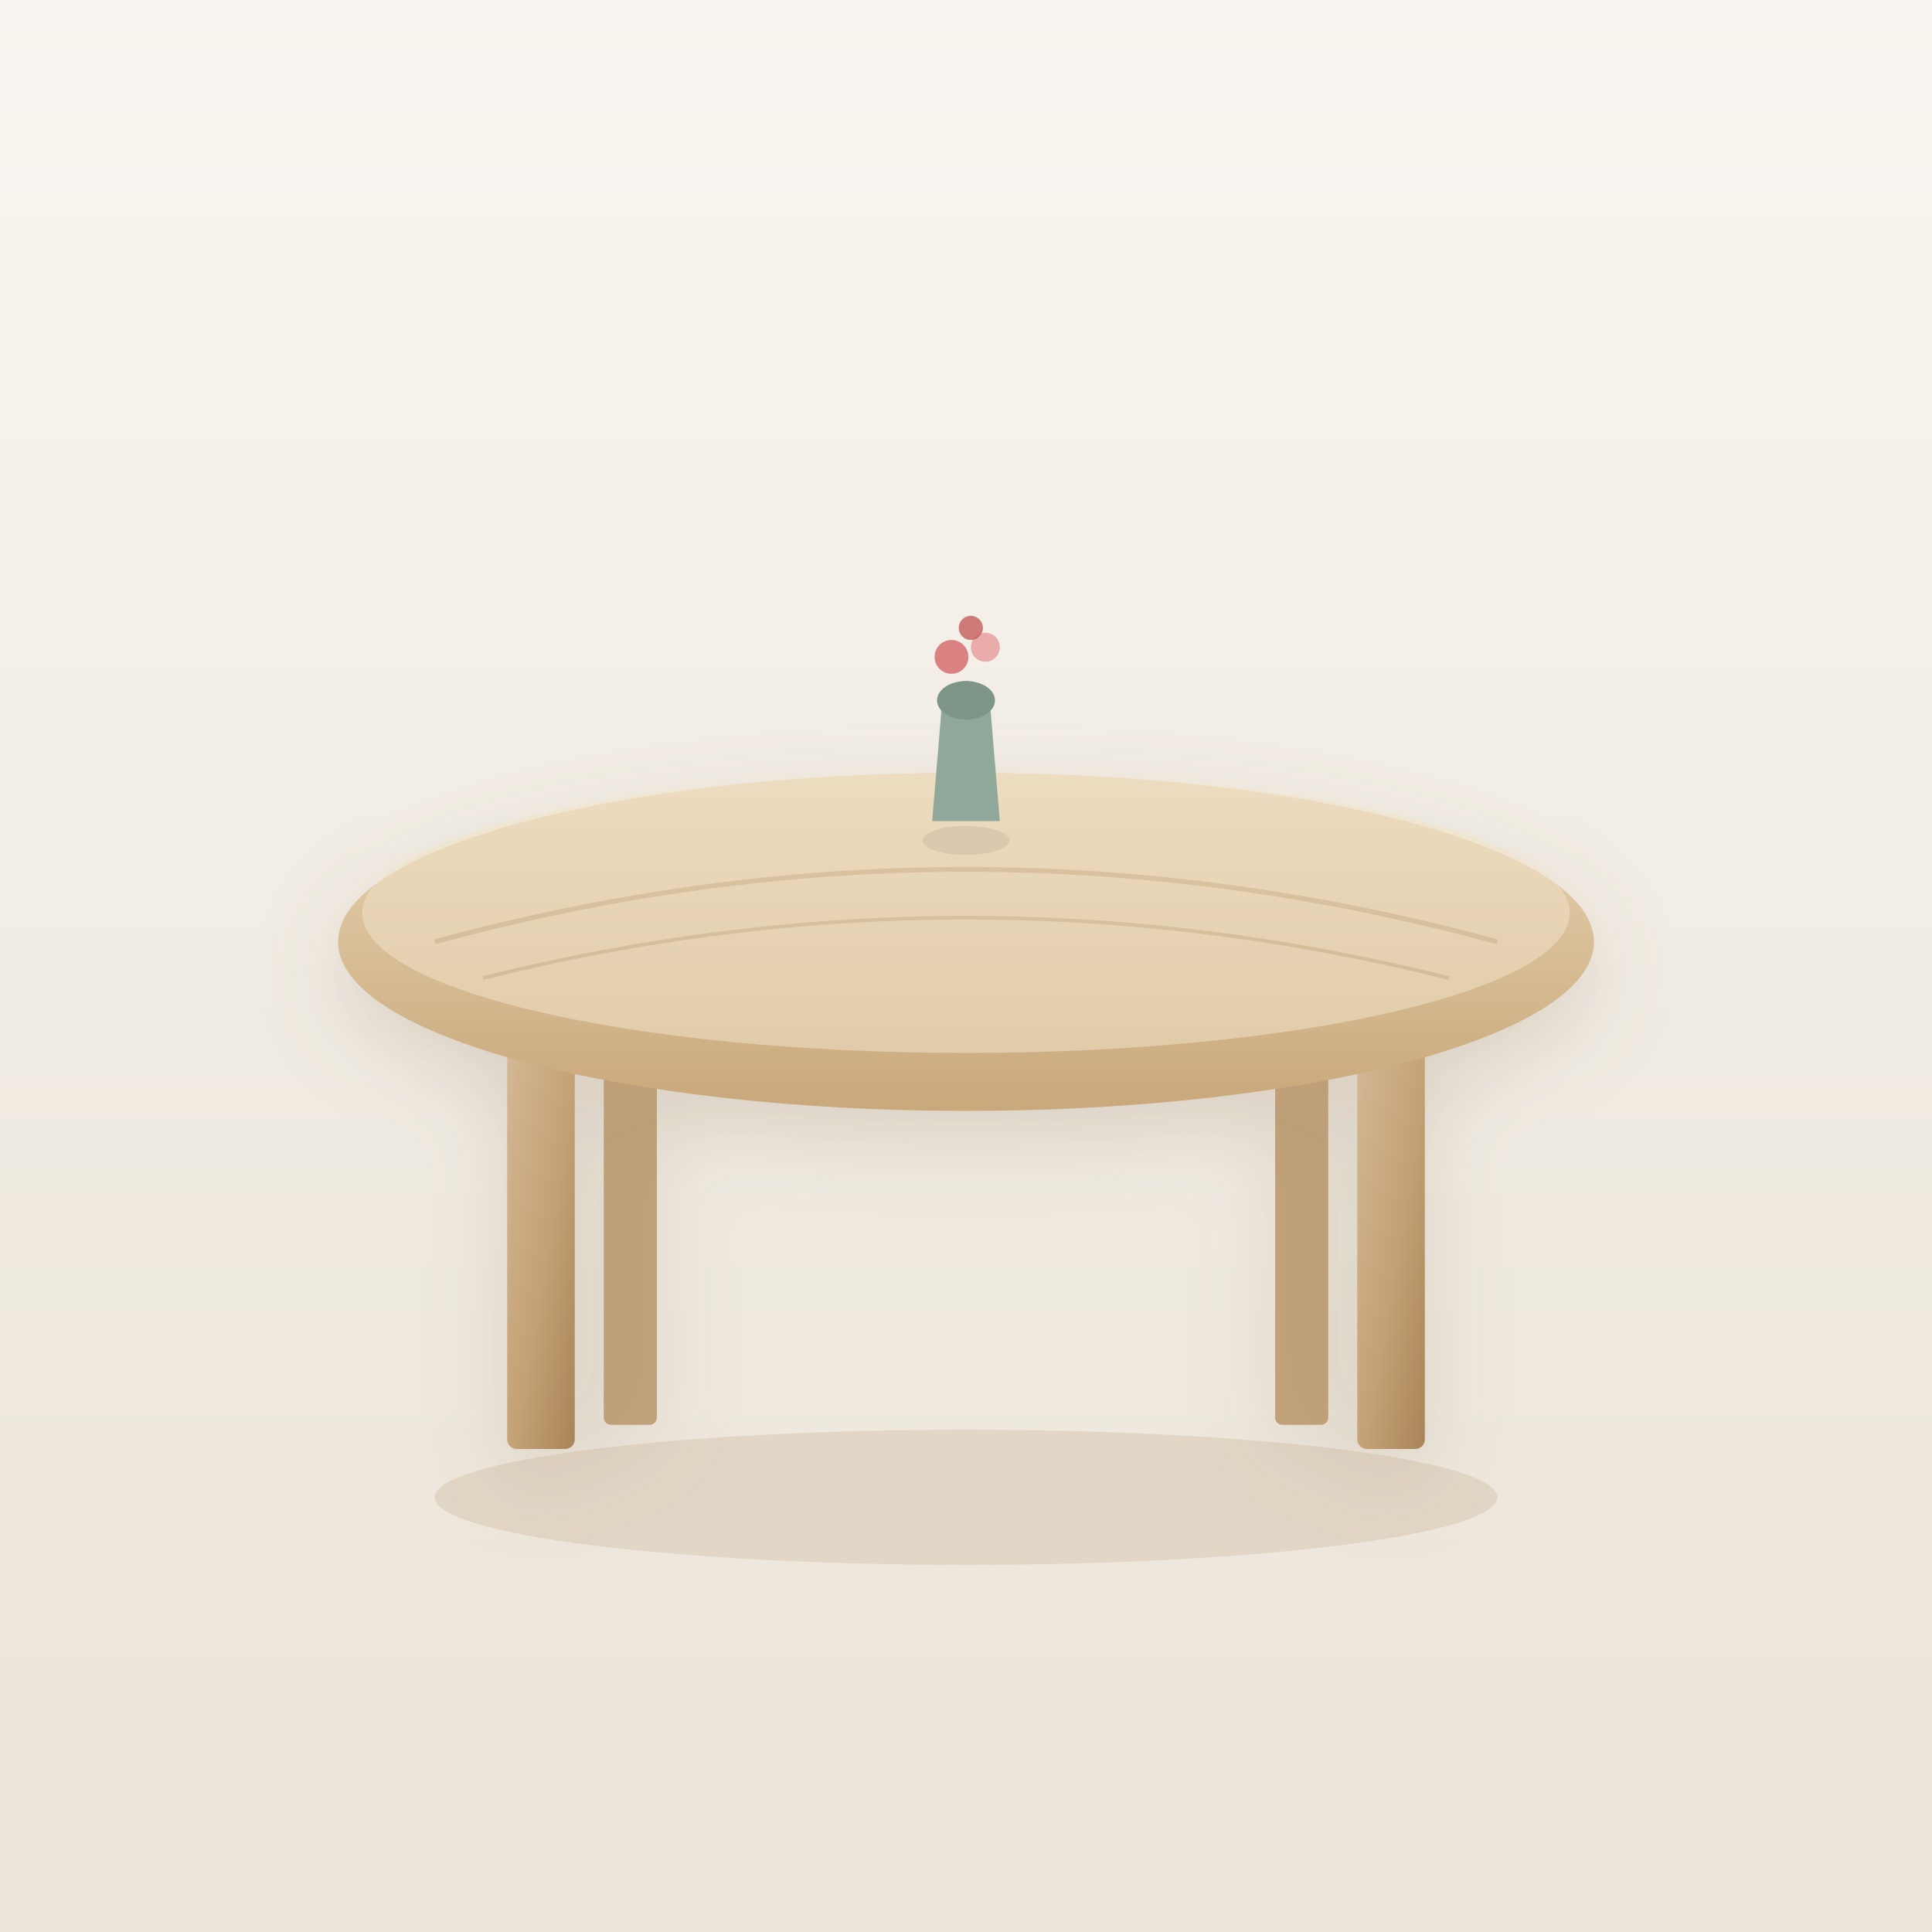
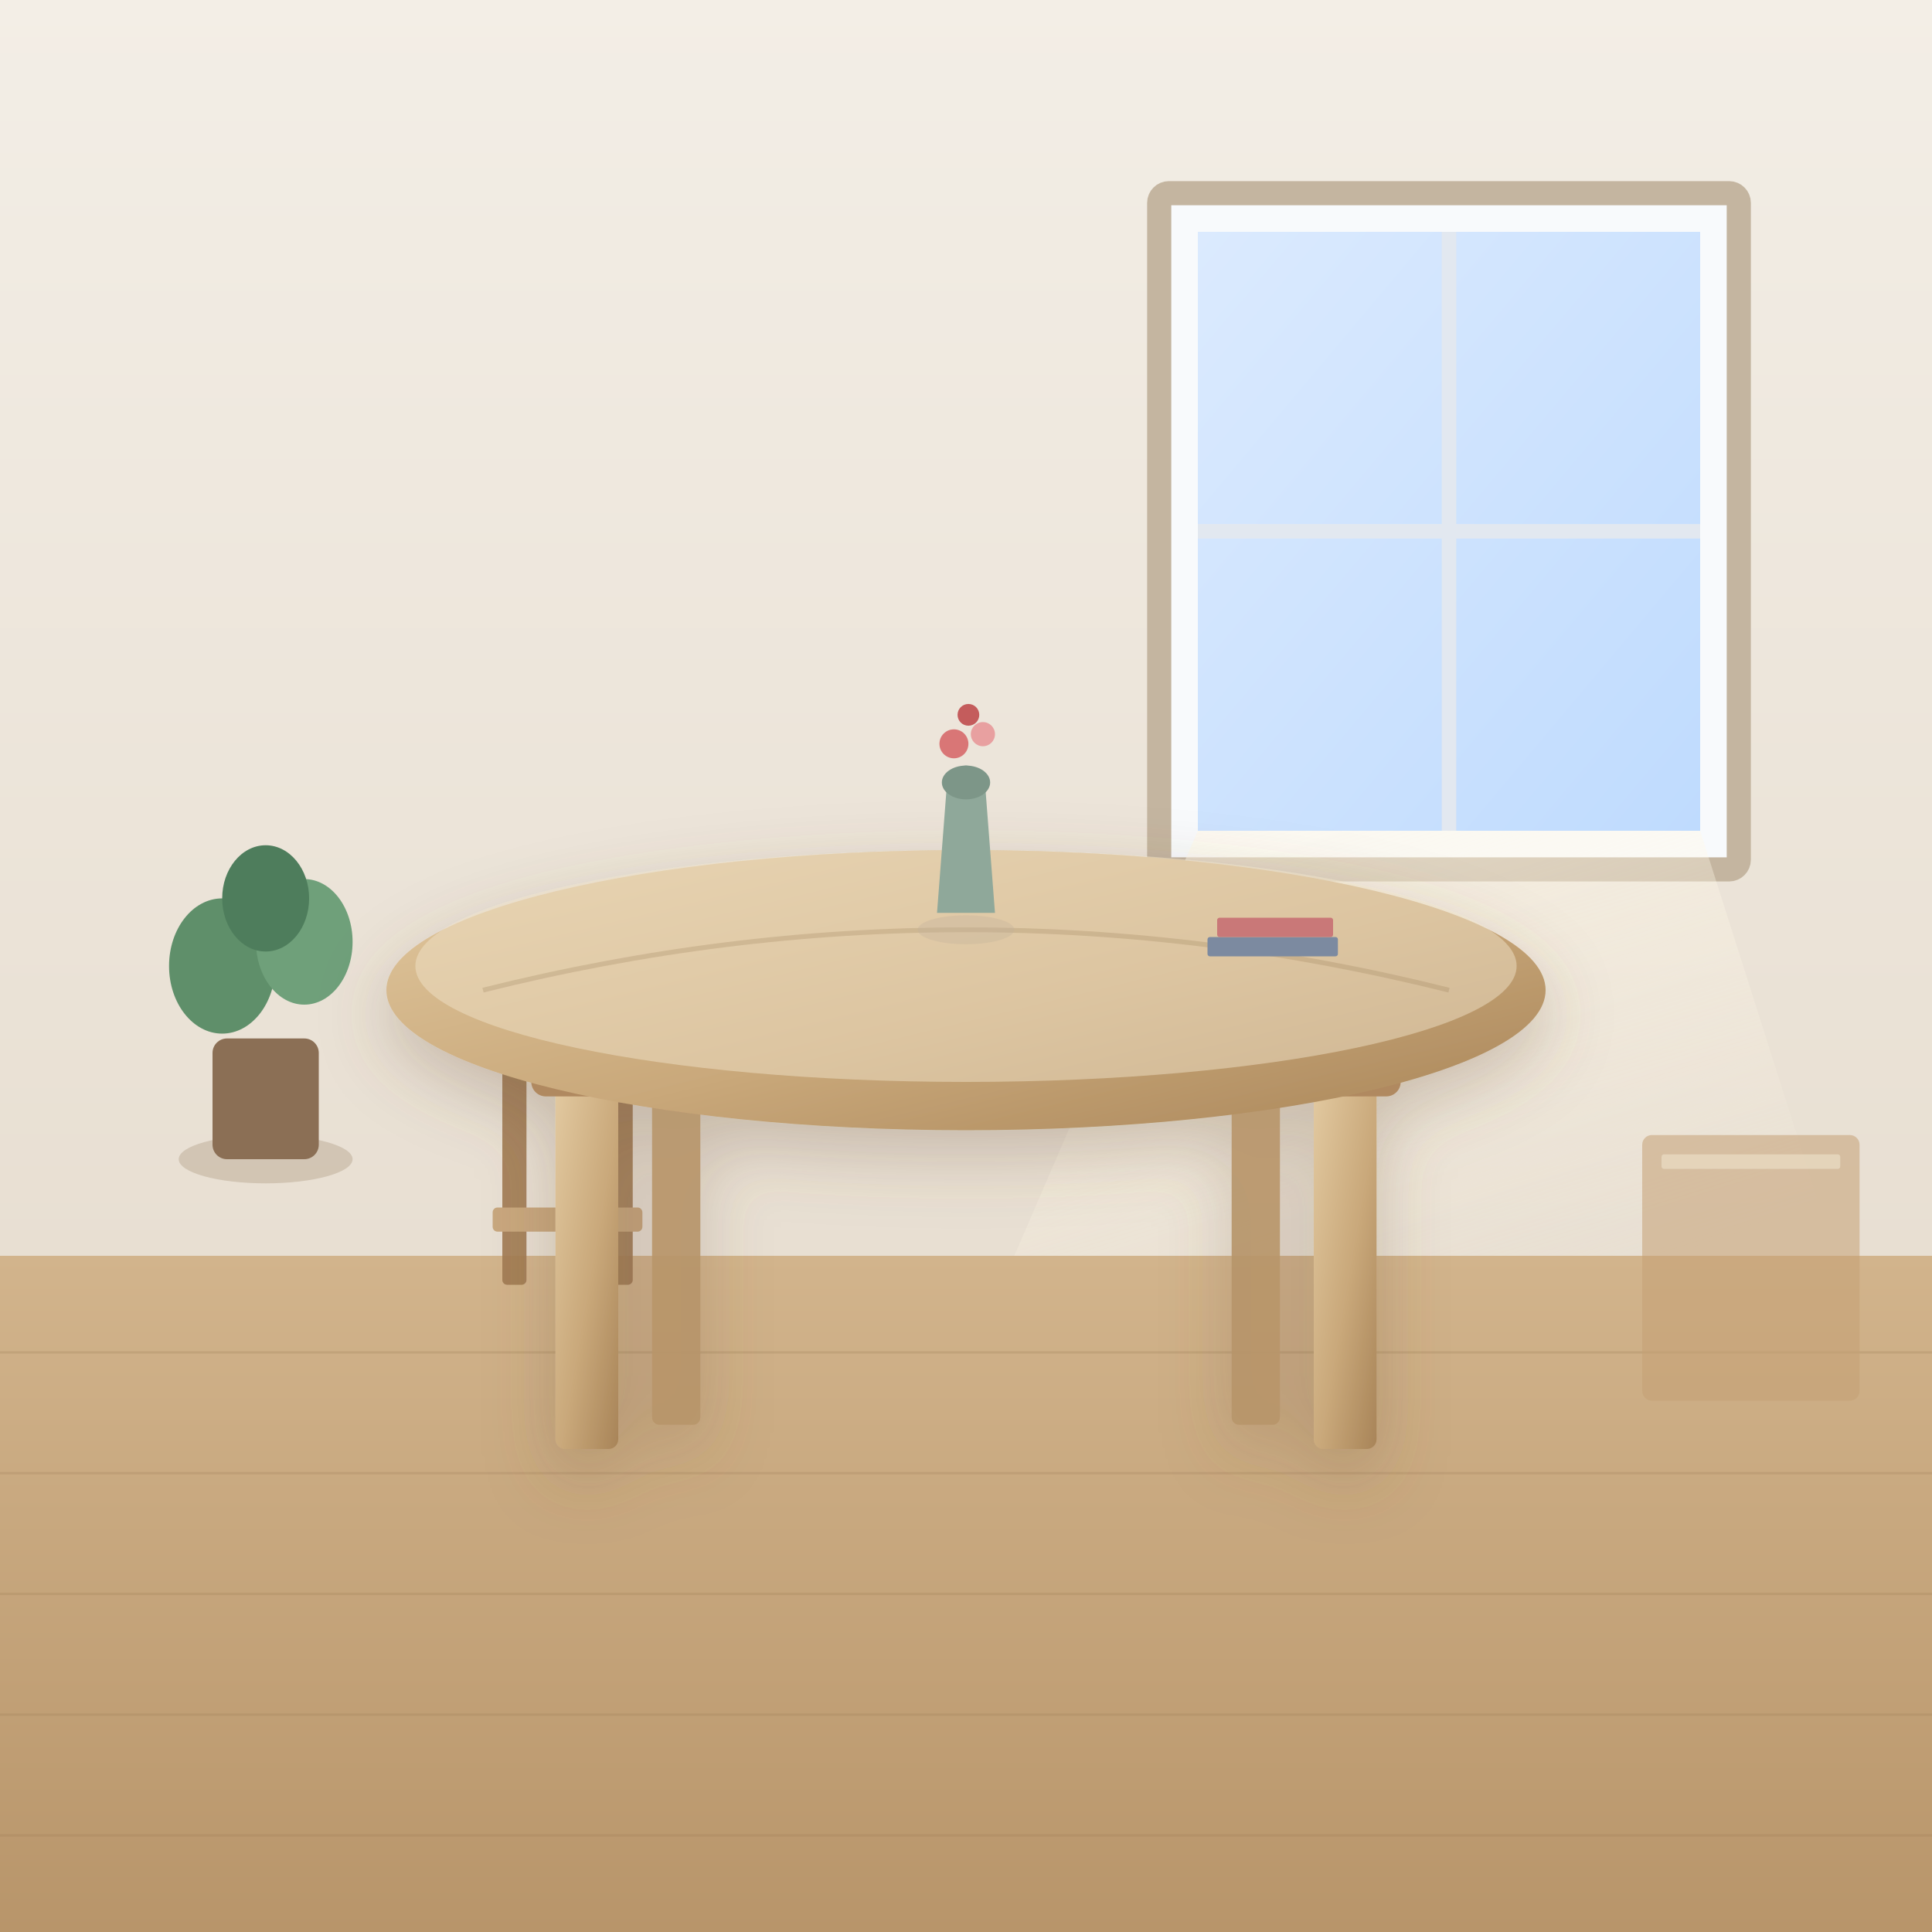
- <svg xmlns="http://www.w3.org/2000/svg" width="800" height="800" viewBox="0 0 800 800" role="img" aria-label="示例商品：北欧实木餐桌">
+ <svg xmlns="http://www.w3.org/2000/svg" width="800" height="800" viewBox="0 0 800 800" role="img" aria-label="示例场景：北欧客厅餐桌">
  <defs>
-     <linearGradient id="bg" x1="0" y1="0" x2="0" y2="1">
-       <stop offset="0%" stop-color="#f8f5f0" />
-       <stop offset="100%" stop-color="#ebe4d8" />
+     <linearGradient id="wall" x1="0" y1="0" x2="0" y2="1">
+       <stop offset="0%" stop-color="#f3eee6" />
+       <stop offset="100%" stop-color="#e8dfd2" />
+     </linearGradient>
+     <linearGradient id="floor" x1="0" y1="0" x2="0" y2="1">
+       <stop offset="0%" stop-color="#d2b48c" />
+       <stop offset="100%" stop-color="#b8956a" />
+     </linearGradient>
+     <linearGradient id="window" x1="0" y1="0" x2="1" y2="1">
+       <stop offset="0%" stop-color="#dbeafe" />
+       <stop offset="100%" stop-color="#bfdbfe" />
    </linearGradient>
    <linearGradient id="wood" x1="0" y1="0" x2="1" y2="1">
-       <stop offset="0%" stop-color="#d4b896" />
-       <stop offset="55%" stop-color="#c4a174" />
+       <stop offset="0%" stop-color="#e2c9a0" />
+       <stop offset="55%" stop-color="#c9a87a" />
      <stop offset="100%" stop-color="#a88458" />
    </linearGradient>
-     <linearGradient id="top" x1="0" y1="0" x2="0" y2="1">
-       <stop offset="0%" stop-color="#e8d5b5" />
-       <stop offset="100%" stop-color="#c9a87a" />
+     <linearGradient id="light" x1="0.2" y1="0" x2="0.8" y2="1">
+       <stop offset="0%" stop-color="#fff8e7" stop-opacity="0.55" />
+       <stop offset="100%" stop-color="#fff8e7" stop-opacity="0" />
    </linearGradient>
    <filter id="soft" x="-20%" y="-20%" width="140%" height="140%">
-       <feDropShadow dx="0" dy="12" stdDeviation="18" flood-color="#8a7355" flood-opacity="0.22" />
+       <feDropShadow dx="0" dy="10" stdDeviation="14" flood-color="#6b5438" flood-opacity="0.28" />
    </filter>
  </defs>
-   <rect width="800" height="800" fill="url(#bg)" />
-   <ellipse cx="400" cy="620" rx="220" ry="28" fill="#cbb89a" opacity="0.35" />
+   <rect width="800" height="520" fill="url(#wall)" />
+   <rect y="520" width="800" height="280" fill="url(#floor)" />
+   <g stroke="#9a7a52" stroke-width="1" opacity="0.25">
+     <line x1="0" y1="560" x2="800" y2="560" />
+     <line x1="0" y1="610" x2="800" y2="610" />
+     <line x1="0" y1="660" x2="800" y2="660" />
+     <line x1="0" y1="710" x2="800" y2="710" />
+     <line x1="0" y1="760" x2="800" y2="760" />
+   </g>
+   <rect x="480" y="80" width="240" height="280" rx="4" fill="#f8fafc" stroke="#c4b5a0" stroke-width="10" />
+   <rect x="496" y="96" width="208" height="248" fill="url(#window)" />
+   <line x1="600" y1="96" x2="600" y2="344" stroke="#e2e8f0" stroke-width="6" />
+   <line x1="496" y1="220" x2="704" y2="220" stroke="#e2e8f0" stroke-width="6" />
+   <polygon points="496,344 704,344 760,520 420,520" fill="url(#light)" />
+   <g transform="translate(110,390)">
+     <ellipse cx="0" cy="90" rx="36" ry="10" fill="#8a7355" opacity="0.25" />
+     <rect x="-22" y="40" width="44" height="50" rx="6" fill="#8b6f55" />
+     <ellipse cx="-18" cy="10" rx="22" ry="28" fill="#5f8f6a" />
+     <ellipse cx="16" cy="0" rx="20" ry="26" fill="#6fa07a" />
+     <ellipse cx="0" cy="-18" rx="18" ry="22" fill="#4e7d5c" />
+   </g>
+   <g transform="translate(200,430)" opacity="0.9">
+     <rect x="0" y="0" width="70" height="12" rx="4" fill="#b08960" />
+     <rect x="8" y="12" width="10" height="90" rx="2" fill="#a07a52" />
+     <rect x="52" y="12" width="10" height="90" rx="2" fill="#a07a52" />
+     <rect x="4" y="70" width="62" height="10" rx="2" fill="#c4a174" />
+   </g>
  <g filter="url(#soft)">
-     <rect x="210" y="430" width="28" height="170" rx="4" fill="url(#wood)" />
-     <rect x="562" y="430" width="28" height="170" rx="4" fill="url(#wood)" />
-     <rect x="250" y="430" width="22" height="160" rx="3" fill="#b8956a" opacity="0.85" />
-     <rect x="528" y="430" width="22" height="160" rx="3" fill="#b8956a" opacity="0.85" />
-     <rect x="200" y="400" width="400" height="36" rx="6" fill="#b08960" />
-     <ellipse cx="400" cy="390" rx="260" ry="70" fill="url(#top)" />
-     <ellipse cx="400" cy="378" rx="250" ry="58" fill="#f0e2c8" opacity="0.55" />
-     <path d="M180 390 Q400 330 620 390" fill="none" stroke="#a88458" stroke-width="2" opacity="0.25" />
-     <path d="M200 405 Q400 355 600 405" fill="none" stroke="#8f7048" stroke-width="1.5" opacity="0.2" />
+     <rect x="230" y="450" width="26" height="150" rx="4" fill="url(#wood)" />
+     <rect x="544" y="450" width="26" height="150" rx="4" fill="url(#wood)" />
+     <rect x="270" y="450" width="20" height="140" rx="3" fill="#b8956a" opacity="0.9" />
+     <rect x="510" y="450" width="20" height="140" rx="3" fill="#b8956a" opacity="0.9" />
+     <rect x="220" y="420" width="360" height="34" rx="6" fill="#b08960" />
+     <ellipse cx="400" cy="410" rx="240" ry="58" fill="url(#wood)" />
+     <ellipse cx="400" cy="400" rx="228" ry="48" fill="#f0e2c8" opacity="0.5" />
+     <path d="M200 410 Q400 360 600 410" fill="none" stroke="#8f7048" stroke-width="2" opacity="0.22" />
  </g>
-   <g transform="translate(400,300)">
-     <ellipse cx="0" cy="48" rx="18" ry="6" fill="#c4b19a" opacity="0.4" />
-     <path d="M-14 40 L-10 -8 Q0 -28 10 -8 L14 40 Z" fill="#8fa89a" />
-     <ellipse cx="0" cy="-10" rx="12" ry="8" fill="#7d9688" />
-     <circle cx="-6" cy="-28" r="7" fill="#d97676" opacity="0.9" />
-     <circle cx="8" cy="-32" r="6" fill="#e8a0a0" opacity="0.85" />
-     <circle cx="2" cy="-40" r="5" fill="#c45c5c" opacity="0.8" />
+   <g transform="translate(400,330)">
+     <ellipse cx="0" cy="55" rx="20" ry="6" fill="#c4b19a" opacity="0.35" />
+     <path d="M-12 48 L-8 -4 Q0 -22 8 -4 L12 48 Z" fill="#8fa89a" />
+     <ellipse cx="0" cy="-6" rx="10" ry="7" fill="#7d9688" />
+     <circle cx="-5" cy="-22" r="6" fill="#d97676" />
+     <circle cx="7" cy="-26" r="5" fill="#e8a0a0" />
+     <circle cx="1" cy="-34" r="4.5" fill="#c45c5c" />
  </g>
+   <g transform="translate(500,388)">
+     <rect x="0" y="0" width="54" height="8" rx="1" fill="#7c8aa0" />
+     <rect x="4" y="-8" width="48" height="8" rx="1" fill="#c97878" />
+   </g>
+   <rect x="680" y="470" width="90" height="110" rx="4" fill="#c4a174" opacity="0.55" />
+   <rect x="688" y="478" width="74" height="6" rx="1" fill="#efe2cc" opacity="0.6" />
</svg>
